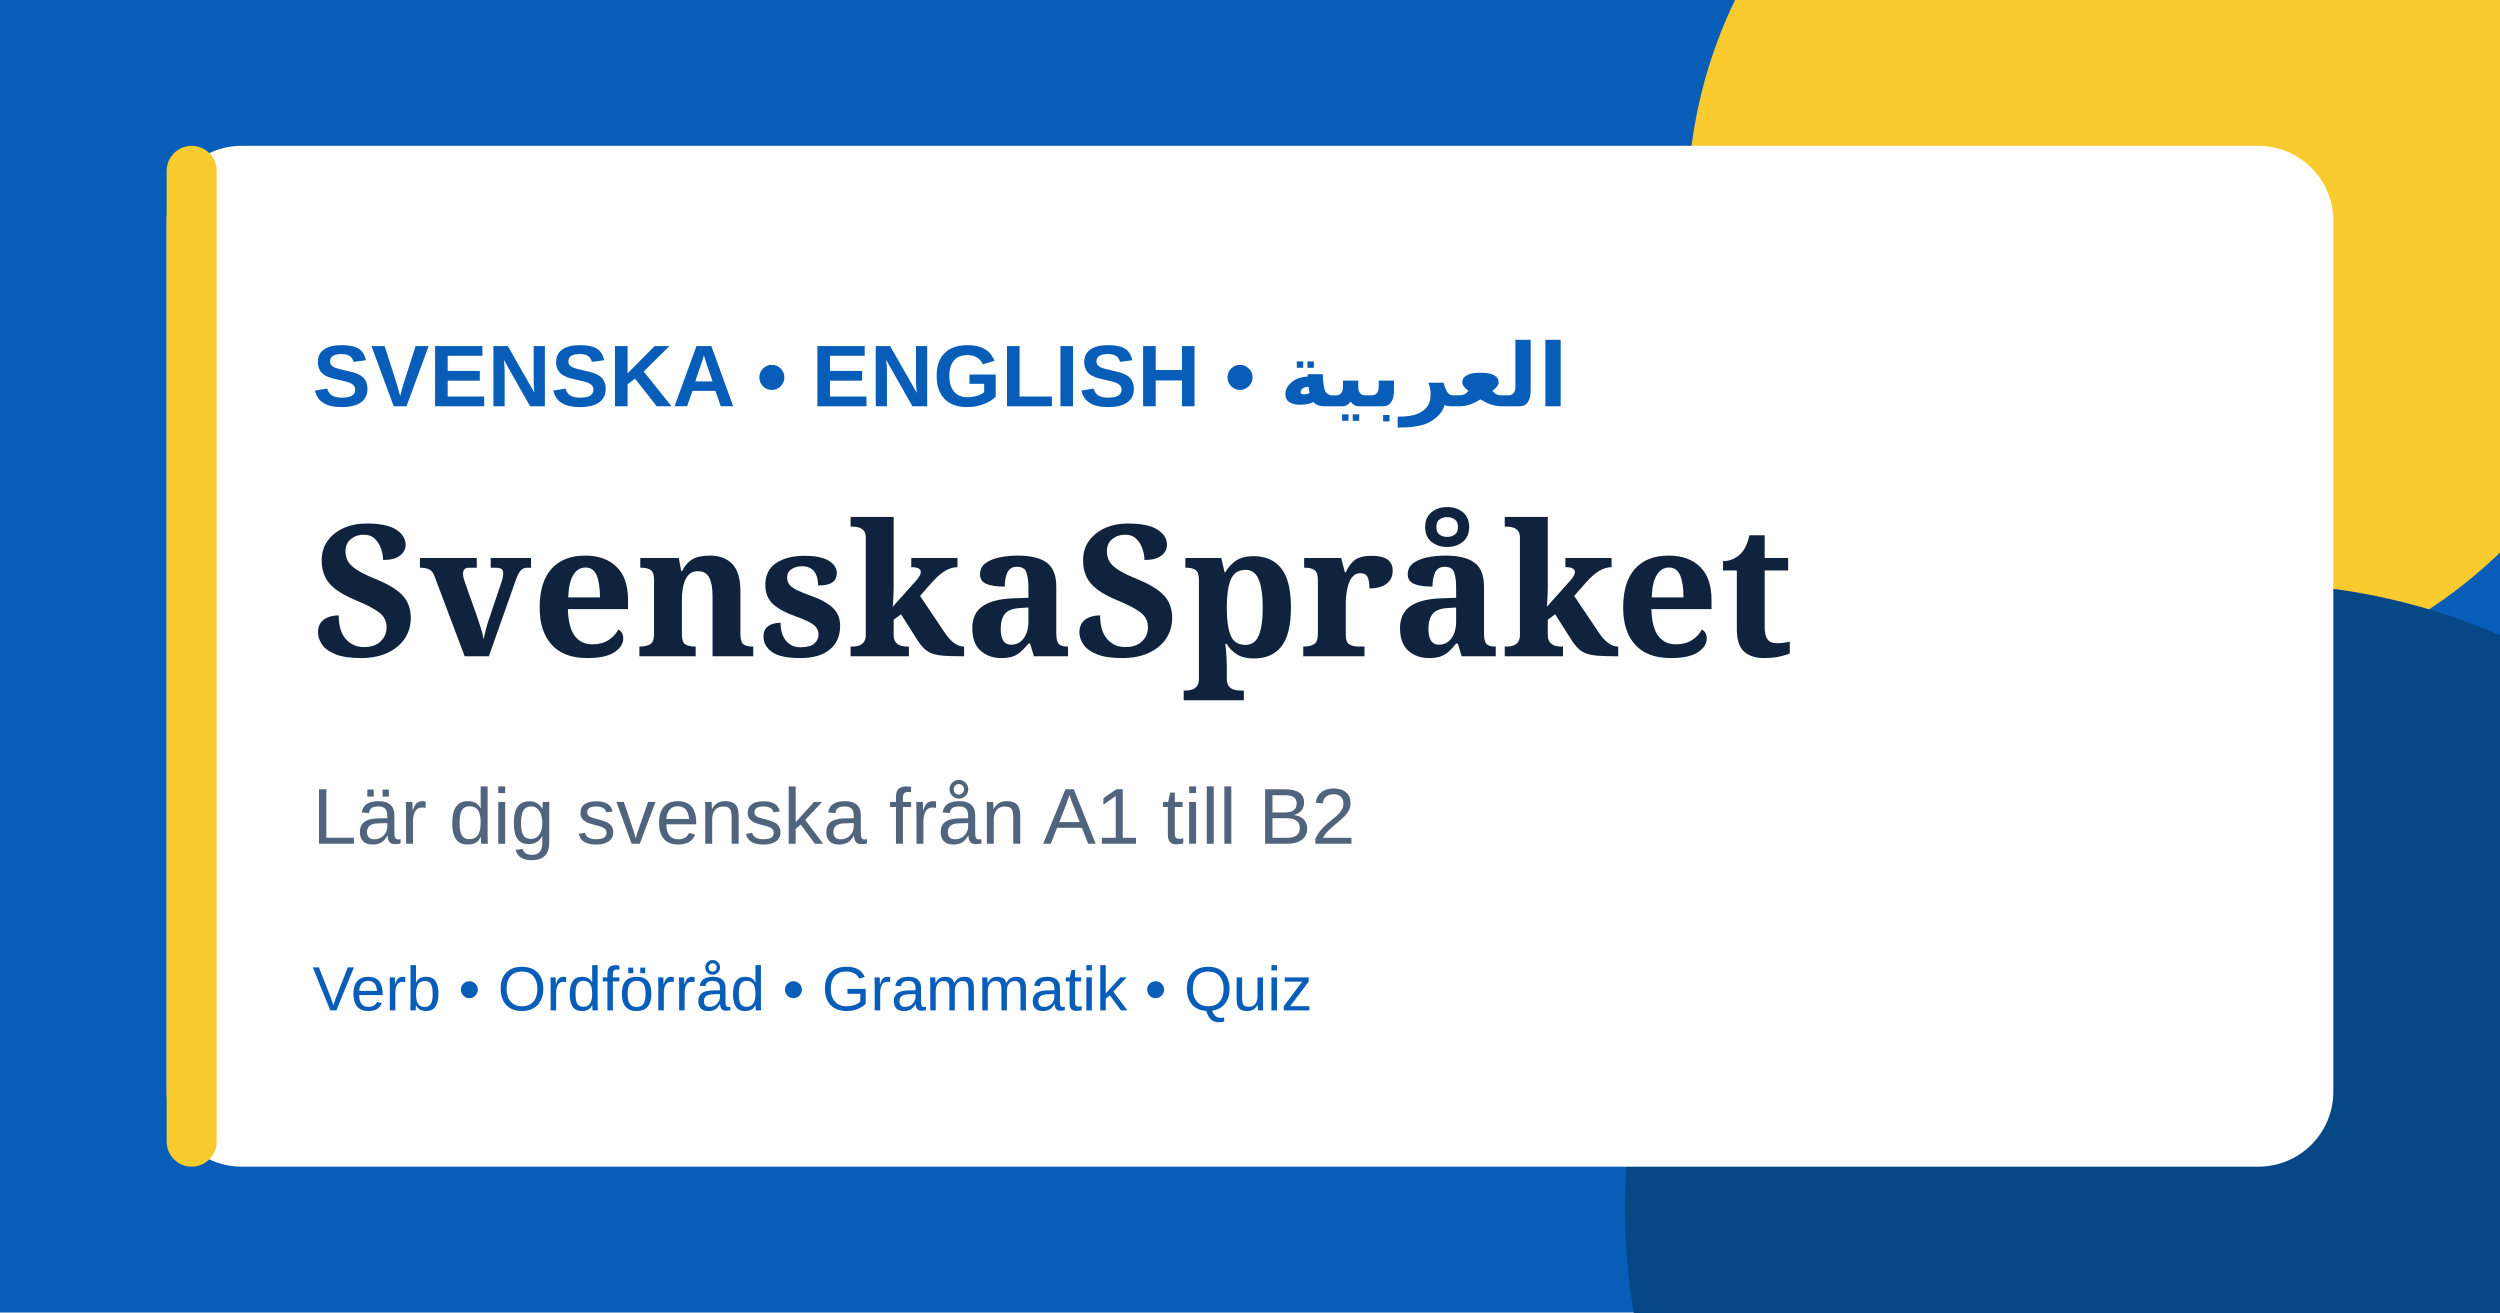
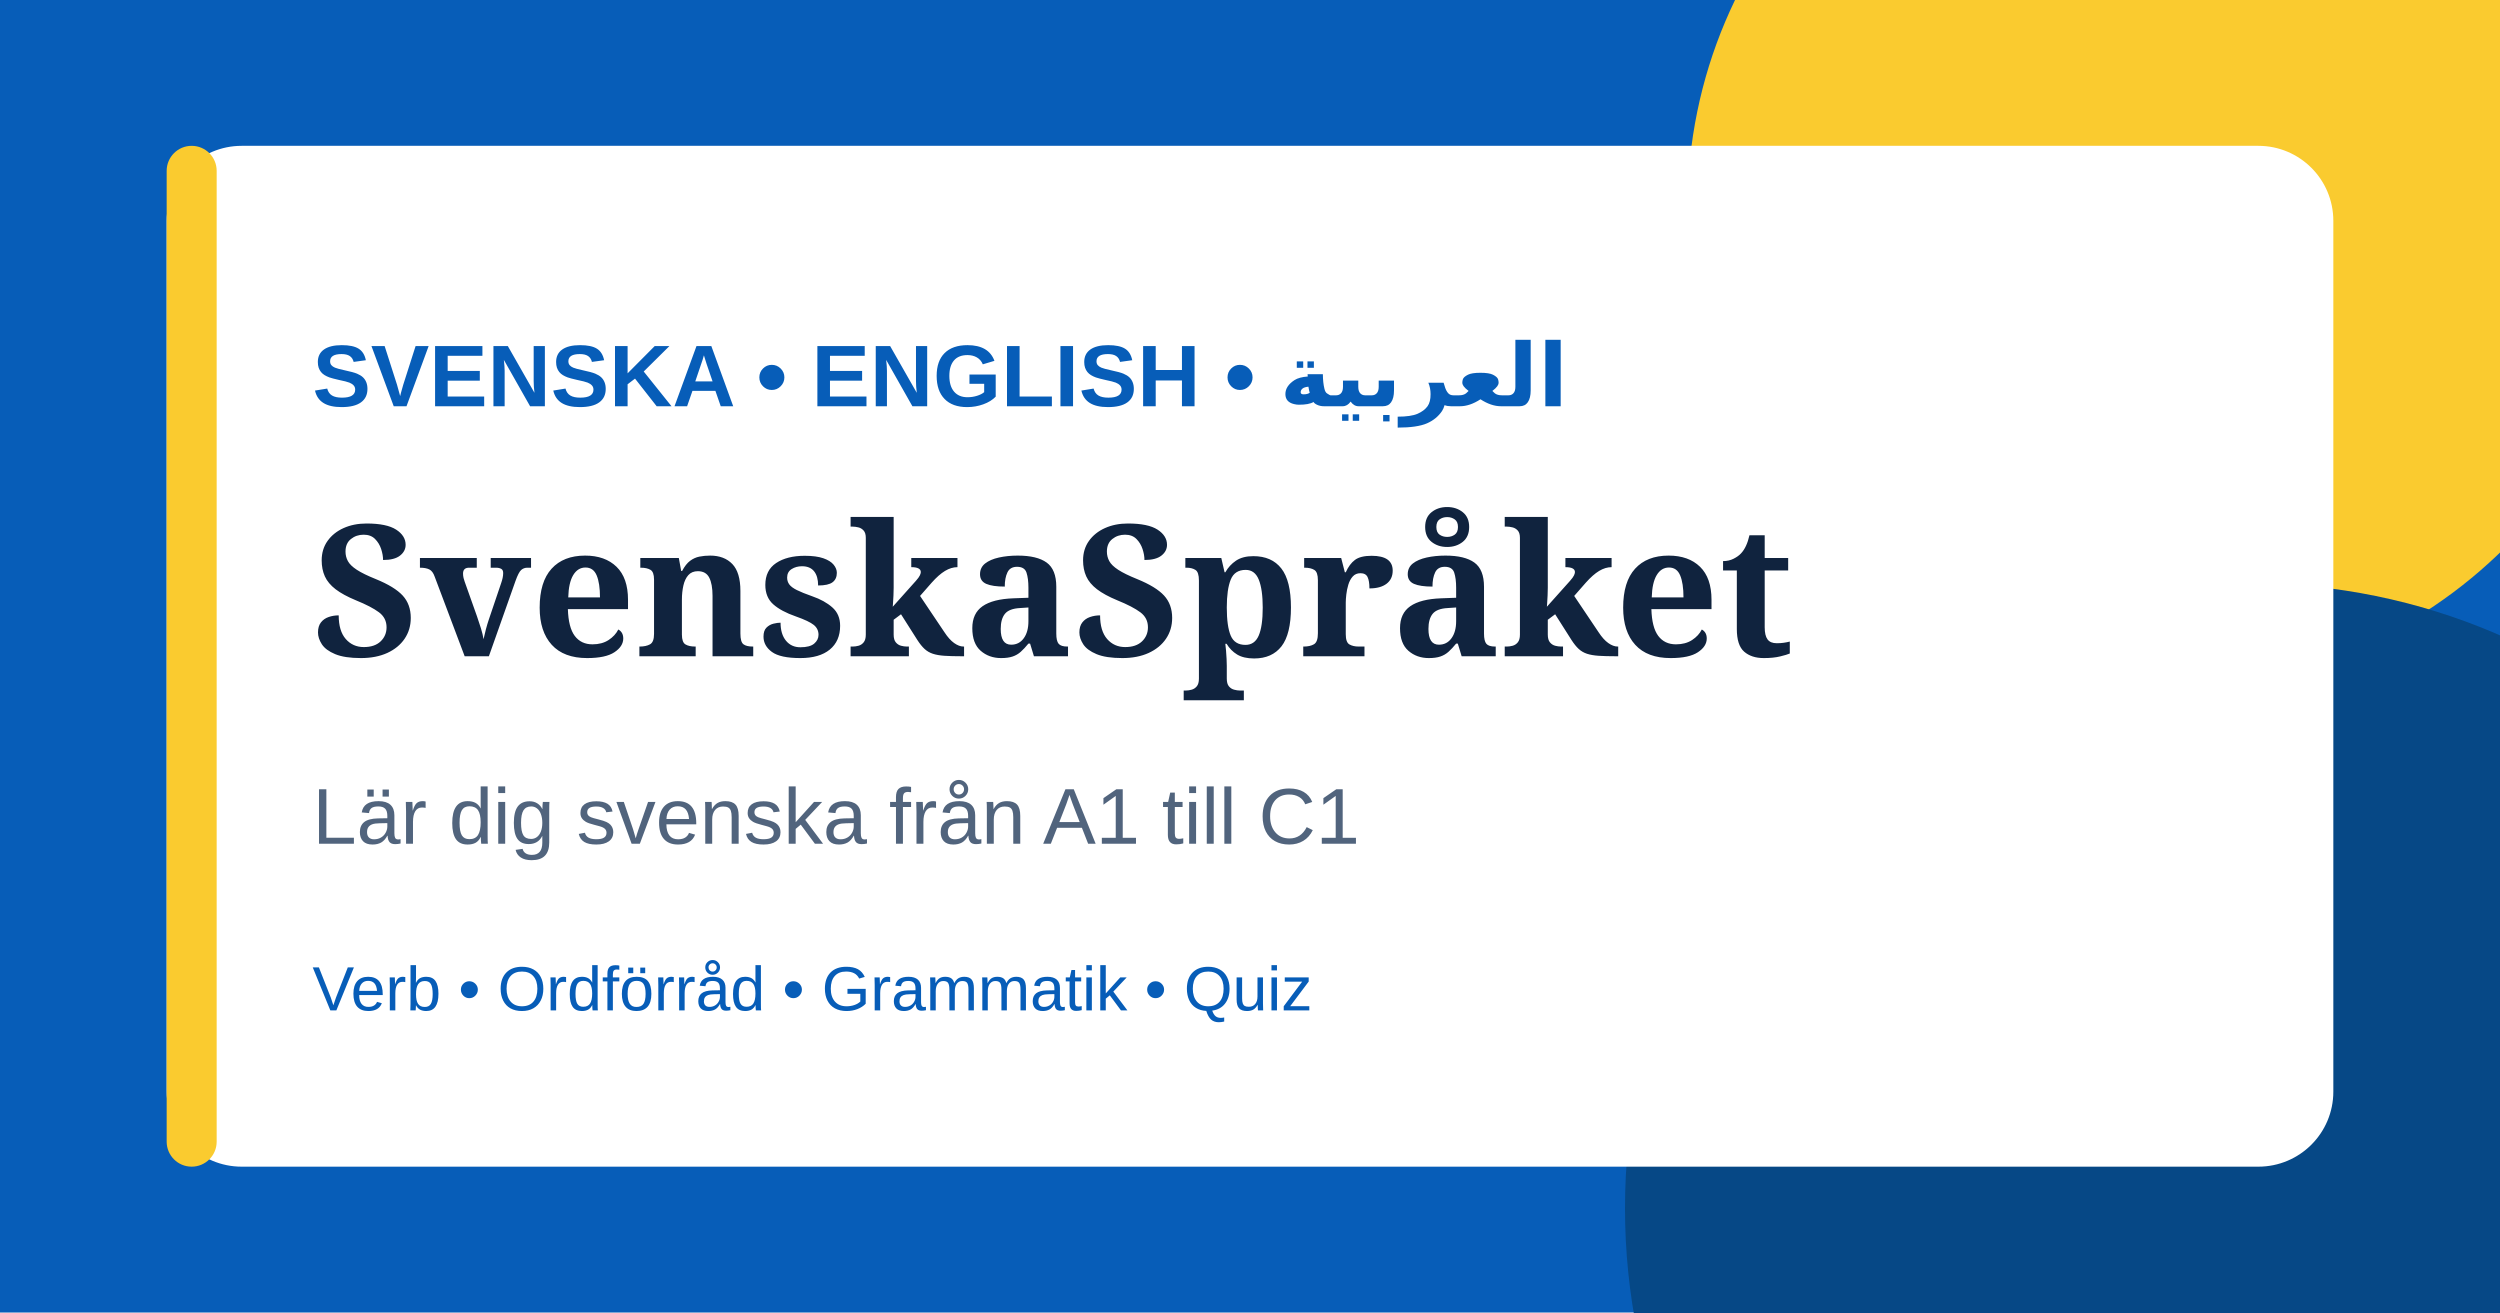
<svg xmlns="http://www.w3.org/2000/svg" width="1200" height="630" viewBox="0 0 1200 630">
  <rect width="1200" height="630" fill="#075db8" />
  <circle cx="1040" cy="100" r="230" fill="#facb2f" />
  <circle cx="1080" cy="580" r="300" fill="#064886" />
  <rect x="80" y="70" width="1040" height="490" rx="36" fill="#fff" />
  <rect x="80" y="70" width="24" height="490" rx="12" fill="#facb2f" />
  <text x="150" y="195" font-family="Arial,sans-serif" font-size="42" font-weight="700" fill="#075db8">SVENSKA • ENGLISH • العربية</text>
  <text x="150" y="315" font-family="Georgia,serif" font-size="88" font-weight="700" fill="#10233e">SvenskaSpråket</text>
-   <text x="150" y="405" font-family="Arial,sans-serif" font-size="38" fill="#51647d">Lär dig svenska från A1 till B2</text>
+   <text x="150" y="405" font-family="Arial,sans-serif" font-size="38" fill="#51647d">Lär dig svenska från A1 till C1</text>
  <text x="150" y="485" font-family="Arial,sans-serif" font-size="30" fill="#075db8">Verb • Ordförråd • Grammatik • Quiz</text>
</svg>
